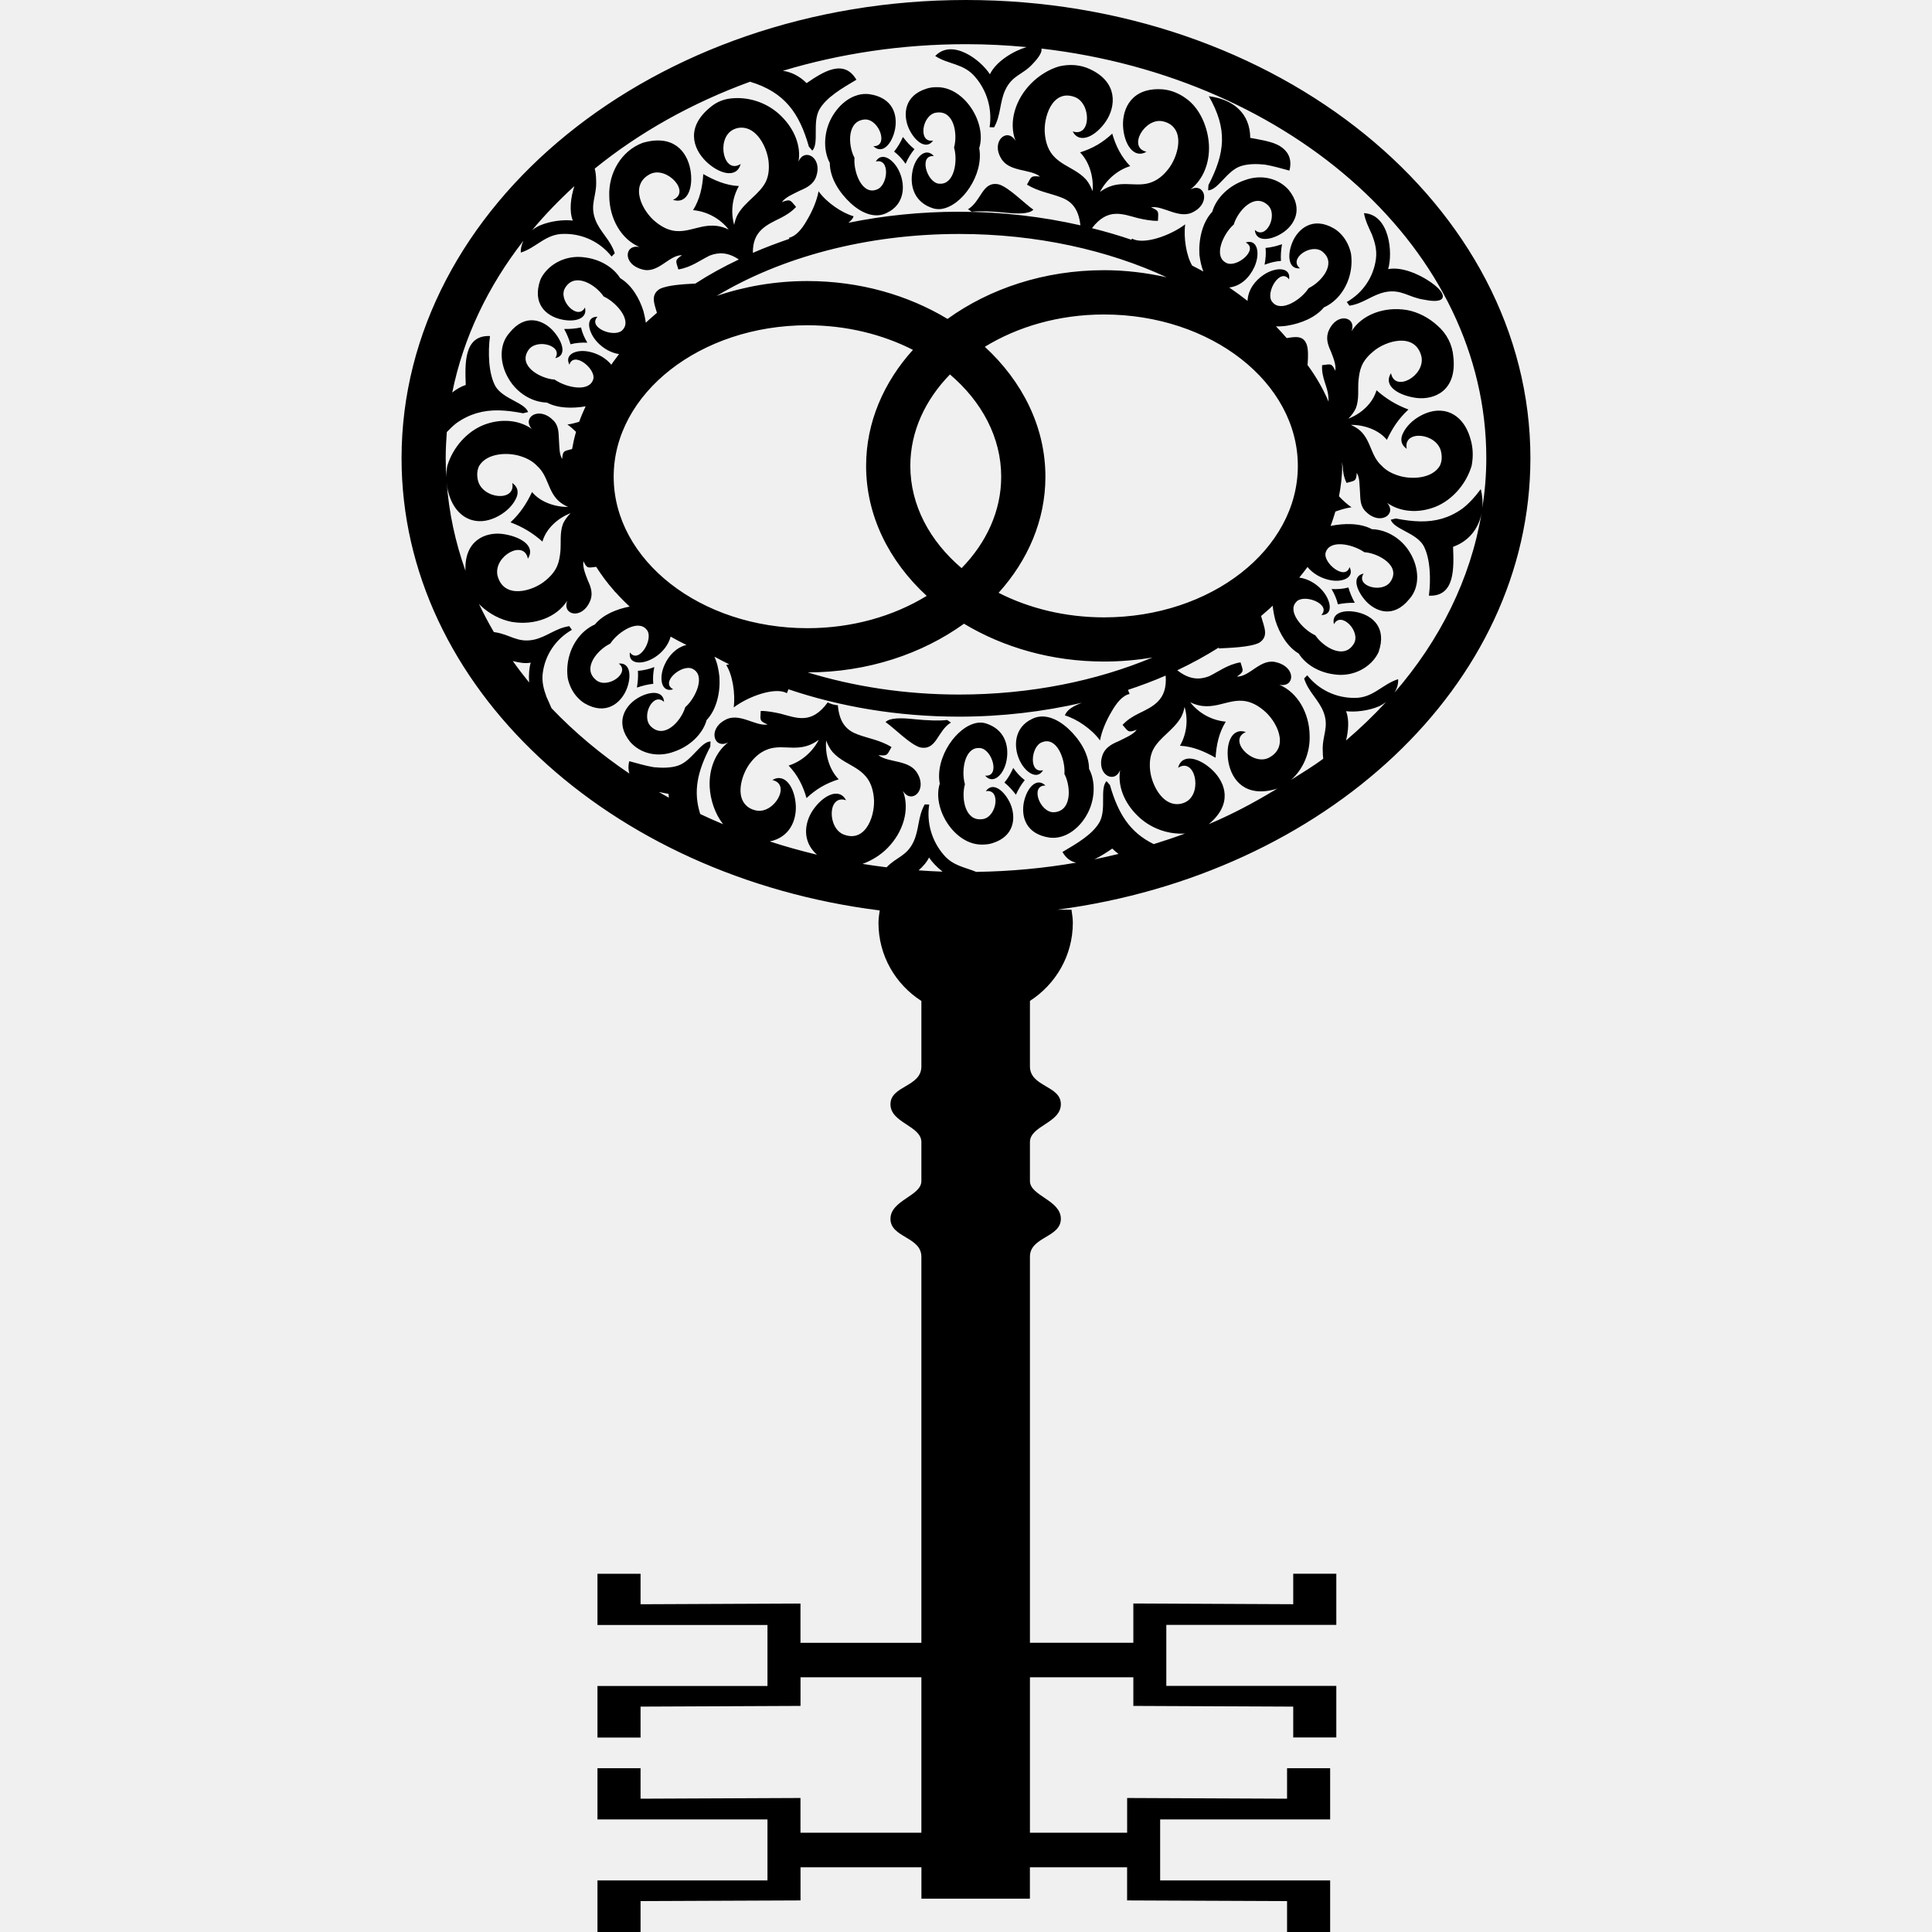
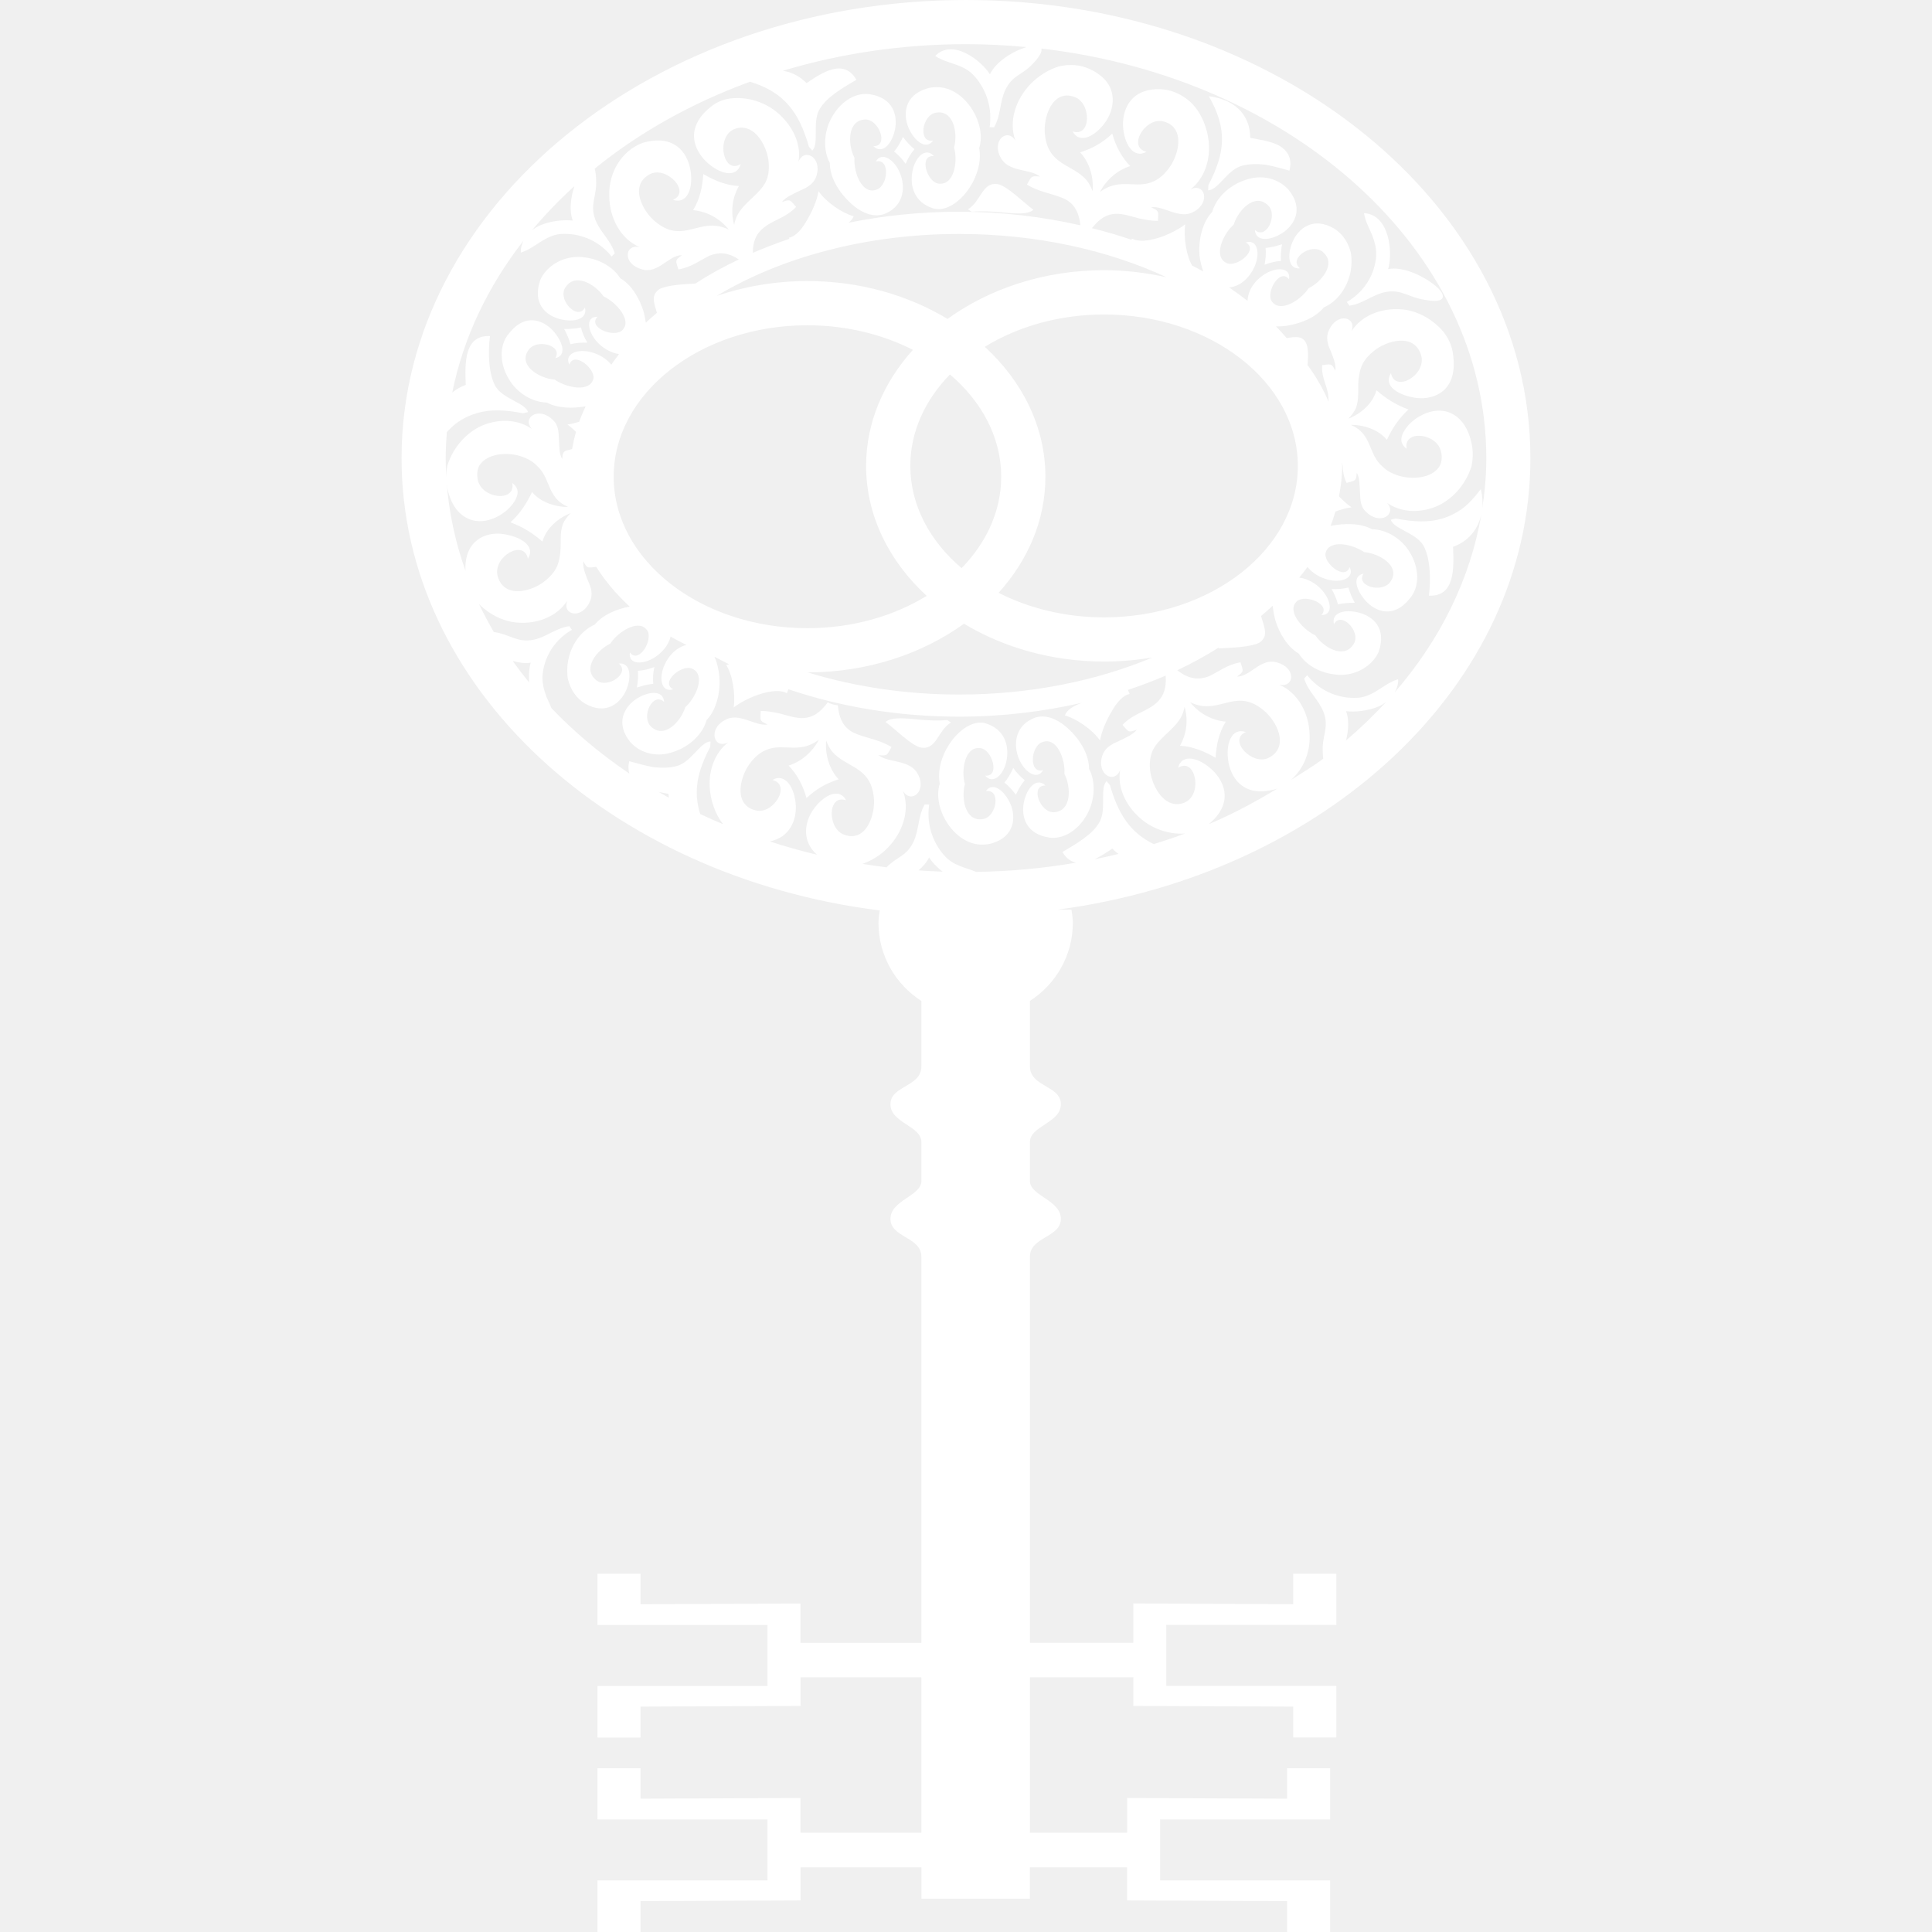
- <svg xmlns="http://www.w3.org/2000/svg" fill="#000000" version="1.1" id="Capa_1" width="800px" height="800px" viewBox="0 0 49.811 49.811" xml:space="preserve">
+ <svg xmlns="http://www.w3.org/2000/svg" fill="#ffffff" version="1.1" id="Capa_1" width="800px" height="800px" viewBox="0 0 49.811 49.811" xml:space="preserve">
  <g>
    <g>
      <path d="M34.33,15.187c0.075,0.126,0.131,0.255,0.164,0.394c0.137-0.03,0.281-0.041,0.435-0.04    c-0.072-0.131-0.126-0.26-0.164-0.394C34.625,15.184,34.479,15.194,34.33,15.187z" />
      <path d="M24.517,18.628l-0.098-0.065c-0.174,0.023-0.524,0.014-0.848-0.021c-0.323-0.035-0.629-0.042-0.74,0.075    c0.216,0.146,0.639,0.585,0.894,0.653C24.151,19.358,24.164,18.842,24.517,18.628z" />
      <path d="M25.416,20.398c0.393-0.069,0.289,0.65-0.066,0.718c-0.017,0.002-0.028,0.003-0.041,0.005    c-0.431,0.045-0.522-0.542-0.438-0.876l0.007-0.026l-0.007-0.026c-0.087-0.327-0.003-0.921,0.37-0.908    c0.012,0.001,0.021,0.001,0.036,0.002c0.31,0.042,0.513,0.75,0.121,0.71c0.206,0.241,0.485-0.019,0.554-0.396    c0.069-0.378-0.049-0.799-0.537-0.951c-0.066-0.02-0.132-0.023-0.198-0.017c-0.542,0.068-1.114,0.894-0.988,1.572    c-0.204,0.645,0.387,1.591,1.105,1.57c0.081,0,0.165-0.009,0.245-0.034c0.59-0.178,0.615-0.677,0.473-1.013    C25.903,20.392,25.6,20.139,25.416,20.398z" />
      <path d="M27.539,18.784c-0.299-0.272-0.639-0.397-0.932-0.248c-0.449,0.213-0.48,0.683-0.337,1.027    c0.142,0.345,0.47,0.564,0.623,0.294c-0.379,0.097-0.317-0.623-0.024-0.722c0.381-0.149,0.594,0.441,0.575,0.792l-0.002,0.027    l0.013,0.024c0.154,0.317,0.182,0.944-0.291,0.964c-0.362,0-0.61-0.7-0.209-0.689c-0.231-0.225-0.482,0.062-0.558,0.432    c-0.071,0.37,0.047,0.821,0.667,0.911c0.404,0.047,0.771-0.244,0.966-0.606c0.2-0.361,0.226-0.836,0.048-1.168    C28.076,19.437,27.836,19.059,27.539,18.784z" />
      <path d="M26.123,19.8c-0.061,0.138-0.133,0.265-0.227,0.376c0.109,0.088,0.206,0.194,0.296,0.314    c0.063-0.139,0.138-0.265,0.228-0.376C26.306,20.027,26.209,19.92,26.123,19.8z" />
      <path d="M16.87,17.198c-0.139,0.053-0.279,0.088-0.423,0.097c0.01,0.14-0.001,0.283-0.026,0.432    c0.143-0.049,0.283-0.083,0.422-0.097C16.829,17.486,16.839,17.343,16.87,17.198z" />
      <path d="M15.143,8.835c-0.075-0.125-0.132-0.254-0.163-0.393c-0.137,0.031-0.283,0.042-0.435,0.04    c0.072,0.132,0.126,0.26,0.164,0.394C14.847,8.838,14.994,8.829,15.143,8.835z" />
      <path d="M24.957,5.395l0.097,0.065c0.174-0.023,0.524-0.014,0.848,0.021c0.324,0.035,0.63,0.042,0.741-0.075    c-0.216-0.146-0.639-0.584-0.895-0.653C25.321,4.665,25.309,5.18,24.957,5.395z" />
      <path d="M25.246,3.818c0.204-0.645-0.387-1.591-1.105-1.57c-0.082,0-0.164,0.009-0.244,0.035c-0.59,0.177-0.616,0.676-0.473,1.012    c0.145,0.335,0.45,0.588,0.634,0.329c-0.394,0.069-0.289-0.65,0.066-0.718c0.017-0.002,0.027-0.003,0.042-0.005    c0.43-0.045,0.522,0.542,0.438,0.876l-0.007,0.026l0.007,0.026c0.087,0.327,0.003,0.921-0.369,0.908    c-0.012-0.001-0.021-0.001-0.036-0.002c-0.309-0.042-0.514-0.75-0.122-0.71c-0.205-0.241-0.485,0.018-0.553,0.396    c-0.07,0.378,0.048,0.8,0.536,0.951c0.067,0.02,0.133,0.023,0.199,0.017C24.799,5.322,25.371,4.496,25.246,3.818z" />
      <path d="M22.58,4.165c0.379-0.096,0.317,0.624,0.024,0.722c-0.379,0.149-0.594-0.441-0.575-0.792l0.002-0.027l-0.013-0.024    C21.863,3.727,21.836,3.1,22.31,3.08c0.362,0,0.609,0.7,0.207,0.689C22.75,3.994,23,3.707,23.075,3.337    c0.072-0.369-0.047-0.821-0.667-0.91c-0.404-0.047-0.771,0.244-0.967,0.606C21.24,3.394,21.215,3.868,21.394,4.2    c0.001,0.386,0.242,0.764,0.538,1.039c0.299,0.273,0.64,0.398,0.933,0.249c0.45-0.213,0.479-0.684,0.337-1.027    C23.062,4.115,22.733,3.896,22.58,4.165z" />
      <path d="M23.28,3.532c-0.064,0.139-0.137,0.265-0.228,0.376c0.114,0.088,0.21,0.194,0.296,0.315    c0.06-0.138,0.134-0.264,0.228-0.377C23.466,3.758,23.371,3.652,23.28,3.532z" />
      <path d="M36.994,7.356c-0.305-0.247-0.83-0.494-1.205-0.417c0.127-0.421,0.037-1.408-0.623-1.444    c0.037,0.207,0.129,0.381,0.209,0.56c0.071,0.19,0.129,0.388,0.1,0.616c-0.061,0.471-0.336,0.878-0.753,1.116    c0.003-0.002,0.069,0.093,0.067,0.094c0.355-0.049,0.586-0.282,0.932-0.352c0.417-0.079,0.601,0.143,1,0.198    C37.307,7.847,37.301,7.603,36.994,7.356z" />
      <path d="M32.603,6.825c0.14-0.053,0.278-0.088,0.423-0.098c-0.01-0.139,0.002-0.283,0.027-0.431    c-0.145,0.049-0.284,0.084-0.424,0.096C32.644,6.536,32.631,6.679,32.603,6.825z" />
      <path d="M32.992,3.762c-0.209-0.12-0.504-0.159-0.758-0.207c-0.005-0.623-0.421-0.991-1.068-1.074    c0.49,0.854,0.418,1.464-0.01,2.291l-0.008,0.136c0.258-0.009,0.479-0.504,0.839-0.624c0.183-0.06,0.401-0.063,0.625-0.04    c0.216,0.037,0.437,0.101,0.632,0.155C33.324,4.085,33.199,3.892,32.992,3.762z" />
      <path d="M39.457,11.813C39.457,5.299,32.93,0,24.905,0c-8.024,0-14.552,5.299-14.552,11.813c0,5.898,5.359,10.786,12.328,11.66    c-0.015,0.105-0.032,0.211-0.032,0.321c0,0.847,0.442,1.587,1.106,2.013c0,0,0,1.156,0,1.688s-0.797,0.491-0.797,0.975    c0,0.484,0.797,0.554,0.797,0.976c0,0.423,0,0.619,0,1.005c0,0.384-0.797,0.491-0.797,0.975c0,0.484,0.797,0.46,0.797,0.976    c0,0.289,0,5.466,0,9.953h-0.381h-2.736v-1.012l-4.123,0.018v-0.785h-1.111v1.32h4.383v1.572h-4.383v1.33h1.111V44l4.124-0.018    v-0.738h2.735h0.381c0,1.557,0,2.973,0,4.008h-0.541h-2.576v-0.896l-4.123,0.018v-0.786h-1.111v1.32h4.383v1.573h-4.383v1.33    h1.111v-0.797l4.124-0.017v-0.854h2.576h0.541c0,0.508,0,0.808,0,0.808h1.365h0.067h1.365c0,0,0-0.3,0-0.808h2.506v0.854    l4.124,0.017v0.797h1.111v-1.33h-4.383v-1.573h4.383v-1.32h-1.111v0.786l-4.123-0.018v0.896h-2.506c0-1.035,0-2.451,0-4.008h2.666    v0.738L33.342,44v0.796h1.111v-1.33H30.07v-1.573h4.383v-1.319h-1.111v0.786l-4.122-0.019v1.013h-2.666c0-4.488,0-9.666,0-9.955    c0-0.515,0.797-0.49,0.797-0.975s-0.797-0.591-0.797-0.975c0-0.385,0-0.583,0-1.004c0-0.422,0.797-0.491,0.797-0.977    c0-0.484-0.797-0.443-0.797-0.975c0-0.532,0-1.688,0-1.688c0.663-0.427,1.106-1.167,1.106-2.014c0-0.115-0.019-0.226-0.035-0.337    h-0.367C34.164,22.539,39.457,17.674,39.457,11.813z M14.809,4.799c-0.096,0.294-0.138,0.638-0.041,0.888    c-0.225-0.027-0.565,0.004-0.857,0.129c-0.069,0.033-0.134,0.073-0.193,0.119C14.049,5.537,14.415,5.158,14.809,4.799z     M12.001,14.716c-0.261-0.735-0.428-1.501-0.485-2.291c0.008,0.092,0.018,0.185,0.045,0.275c0.118,0.431,0.364,0.638,0.605,0.708    c0.24,0.07,0.485,0.007,0.688-0.105c0.206-0.113,0.359-0.271,0.438-0.427c0.085-0.156,0.077-0.307-0.085-0.425    c0.101,0.502-0.788,0.419-0.889-0.083c-0.029-0.143-0.011-0.262,0.036-0.357c0.201-0.334,0.736-0.354,1.056-0.253    c0.208,0.064,0.342,0.153,0.436,0.253c0.292,0.259,0.271,0.639,0.556,0.905c0.065,0.059,0.15,0.112,0.244,0.154    c-0.34,0.003-0.72-0.128-0.928-0.385c-0.148,0.306-0.303,0.545-0.556,0.782c0.315,0.119,0.568,0.271,0.823,0.496    c0.095-0.332,0.389-0.602,0.727-0.733c-0.084,0.084-0.152,0.178-0.195,0.27c-0.092,0.242-0.046,0.488-0.07,0.73    c-0.029,0.246-0.062,0.47-0.373,0.729c-0.321,0.282-1.091,0.513-1.249-0.127c-0.099-0.5,0.687-0.932,0.785-0.428    c0.217-0.343-0.22-0.582-0.664-0.639C12.524,13.715,11.966,13.925,12.001,14.716z M13.642,17.595    c-0.147-0.18-0.288-0.365-0.421-0.553c0.163,0.044,0.323,0.07,0.462,0.042C13.644,17.214,13.628,17.401,13.642,17.595z     M16.985,20.419c0.085,0.016,0.171,0.034,0.251,0.049c0,0.034,0.007,0.065,0.009,0.099C17.16,20.518,17.073,20.469,16.985,20.419z     M21.766,21.521c-0.441-0.155-0.435-1.052,0.048-0.889c-0.185-0.348-0.611-0.113-0.863,0.266c-0.206,0.312-0.282,0.79,0.112,1.138    c-0.415-0.099-0.82-0.213-1.217-0.342c0.514-0.105,0.687-0.542,0.672-0.917c-0.021-0.461-0.272-0.862-0.606-0.667    c0.495,0.112,0.044,0.884-0.417,0.786c-0.134-0.028-0.228-0.089-0.293-0.169c-0.227-0.276-0.065-0.789,0.141-1.056    c0.135-0.176,0.269-0.276,0.405-0.333c0.355-0.16,0.712,0.022,1.101-0.122c0.086-0.03,0.176-0.081,0.261-0.143    c-0.159,0.31-0.447,0.562-0.778,0.665c0.231,0.242,0.369,0.514,0.462,0.838c0.248-0.233,0.501-0.38,0.829-0.484    c-0.244-0.251-0.354-0.646-0.323-1c0.042,0.114,0.1,0.219,0.167,0.299c0.371,0.411,0.976,0.369,1.061,1.159    C22.58,20.976,22.344,21.731,21.766,21.521z M23.683,22.439c0.115-0.099,0.212-0.211,0.27-0.331    c0.075,0.117,0.201,0.249,0.348,0.365C24.092,22.466,23.888,22.454,23.683,22.439z M28.217,22.155    c0.158-0.075,0.316-0.179,0.46-0.277c0.051,0.052,0.106,0.098,0.161,0.138C28.633,22.066,28.427,22.113,28.217,22.155z     M29.746,21.763c-0.621-0.302-0.922-0.796-1.129-1.522l-0.088-0.102c-0.179,0.191,0,0.702-0.174,1.044    c-0.179,0.334-0.619,0.578-0.963,0.783c0.1,0.172,0.225,0.249,0.355,0.275c-0.832,0.144-1.694,0.225-2.579,0.238    c-0.286-0.121-0.593-0.152-0.836-0.438c-0.304-0.351-0.448-0.825-0.375-1.298l-0.116-0.004c-0.181,0.321-0.139,0.643-0.289,0.965    c-0.18,0.377-0.439,0.388-0.694,0.657c-0.208-0.025-0.415-0.056-0.621-0.088c0.241-0.087,0.468-0.228,0.648-0.412    c0.401-0.408,0.58-0.99,0.394-1.471c0.214,0.353,0.63-0.003,0.381-0.438c-0.199-0.378-0.766-0.278-1.013-0.484    c0.25,0.029,0.223-0.011,0.338-0.208c-0.29-0.177-0.596-0.222-0.862-0.321c-0.265-0.096-0.48-0.268-0.522-0.759    c-0.022,0.004-0.084-0.007-0.134-0.021c-0.049-0.014-0.108-0.037-0.125-0.052c-0.425,0.585-0.807,0.4-1.23,0.29    c-0.159-0.033-0.32-0.068-0.499-0.067c-0.005,0.227-0.052,0.252,0.178,0.349c-0.318,0.056-0.739-0.33-1.106-0.111    c-0.439,0.237-0.278,0.76,0.09,0.572c-0.332,0.254-0.5,0.69-0.478,1.146c0.016,0.331,0.135,0.695,0.346,0.964    c-0.2-0.084-0.397-0.171-0.59-0.263c-0.187-0.59-0.071-1.099,0.259-1.734l0.007-0.137c-0.257,0.009-0.479,0.504-0.84,0.624    c-0.182,0.06-0.4,0.062-0.624,0.04c-0.216-0.037-0.436-0.102-0.631-0.155c-0.032,0.125-0.024,0.229,0.002,0.319    c-0.743-0.502-1.417-1.067-2.008-1.686c-0.039-0.098-0.084-0.192-0.127-0.288c-0.07-0.191-0.127-0.388-0.098-0.616    c0.061-0.471,0.336-0.878,0.753-1.116c-0.002,0.002-0.069-0.093-0.067-0.094c-0.355,0.049-0.586,0.282-0.931,0.352    c-0.417,0.079-0.601-0.142-1-0.198c-0.005,0-0.009,0-0.015-0.002c-0.14-0.239-0.269-0.482-0.386-0.729    c0.021,0.021,0.039,0.044,0.061,0.063c0.225,0.206,0.498,0.347,0.782,0.403c0.591,0.1,1.165-0.119,1.435-0.546    c-0.139,0.372,0.372,0.494,0.58,0.029c0.092-0.191,0.035-0.371-0.046-0.543c-0.07-0.177-0.142-0.356-0.117-0.505    c0.097,0.206,0.12,0.167,0.329,0.146c0.134,0.211,0.285,0.414,0.452,0.604c0.017,0.024,0.035,0.045,0.056,0.061    c0.112,0.125,0.23,0.245,0.355,0.36c-0.335,0.063-0.69,0.209-0.897,0.462c-0.313,0.137-0.563,0.446-0.662,0.815    c-0.05,0.183-0.064,0.38-0.037,0.57c0.038,0.179,0.118,0.348,0.24,0.483c0.057,0.063,0.121,0.12,0.195,0.165    c0.554,0.322,0.93-0.011,1.074-0.345c0.143-0.34,0.11-0.714-0.194-0.681c0.31,0.24-0.281,0.657-0.576,0.433    c-0.012-0.011-0.021-0.018-0.031-0.028c-0.328-0.297,0.056-0.749,0.363-0.906l0.025-0.013l0.018-0.025    c0.189-0.277,0.694-0.607,0.915-0.34c0.007,0.009,0.013,0.016,0.021,0.026c0.159,0.243-0.221,0.876-0.448,0.565    c-0.051,0.319,0.341,0.329,0.657,0.117c0.188-0.125,0.338-0.309,0.393-0.524c0.132,0.076,0.269,0.147,0.408,0.215    c-0.26,0.064-0.456,0.271-0.563,0.51c-0.157,0.342-0.088,0.732,0.222,0.633c-0.347-0.175,0.218-0.653,0.49-0.531    c0.356,0.162,0.096,0.737-0.159,0.974l-0.02,0.018l-0.009,0.027c-0.112,0.338-0.527,0.804-0.875,0.473    c-0.266-0.252,0.048-0.904,0.337-0.636c-0.018-0.306-0.388-0.283-0.704-0.083c-0.309,0.198-0.568,0.62-0.17,1.115    c0.271,0.309,0.717,0.405,1.127,0.253c0.406-0.136,0.742-0.45,0.845-0.817c0.262-0.276,0.356-0.729,0.329-1.114    c-0.02-0.187-0.057-0.368-0.128-0.514c0.01,0.003,0.021,0.006,0.03,0.01c0.113,0.063,0.232,0.122,0.35,0.182    c-0.025,0.008-0.053,0.006-0.076,0.02c0.158,0.237,0.241,0.736,0.192,1.091c0.399-0.298,1.076-0.532,1.372-0.368l0.04-0.1    c1.324,0.448,2.816,0.706,4.4,0.706c1.11,0,2.171-0.13,3.167-0.358c-0.216,0.081-0.391,0.18-0.439,0.326    c0.295,0.086,0.694,0.35,0.905,0.646c0.041-0.237,0.158-0.51,0.296-0.741c0.135-0.24,0.295-0.425,0.467-0.457l-0.043-0.106    c0.336-0.112,0.66-0.233,0.972-0.369c0.05,0.63-0.319,0.794-0.699,0.979c-0.144,0.072-0.286,0.157-0.413,0.292    c0.15,0.167,0.133,0.212,0.367,0.125c-0.096,0.129-0.288,0.205-0.469,0.296c-0.186,0.077-0.358,0.174-0.42,0.377    c-0.156,0.484,0.315,0.734,0.461,0.366c-0.071,0.405,0.105,0.839,0.435,1.165c0.323,0.329,0.786,0.501,1.238,0.472    C30.291,21.587,30.021,21.678,29.746,21.763z M24.854,16.081c1.015,0.61,2.261,0.975,3.61,0.975c0.429,0,0.846-0.037,1.25-0.105    c-1.438,0.602-3.147,0.956-4.984,0.956c-1.398,0-2.719-0.208-3.906-0.571C22.367,17.335,23.775,16.858,24.854,16.081z     M24.792,14.648c-0.818-0.696-1.322-1.62-1.322-2.637c0-0.886,0.383-1.701,1.022-2.357c0.817,0.695,1.321,1.62,1.321,2.637    C25.813,13.177,25.43,13.993,24.792,14.648z M28.465,15.917c-1.002,0-1.936-0.234-2.719-0.633    c0.756-0.838,1.207-1.872,1.207-2.992c0-1.287-0.594-2.459-1.562-3.351c0.85-0.521,1.915-0.833,3.074-0.833    c2.756,0,4.996,1.751,4.996,3.905C33.461,14.165,31.221,15.917,28.465,15.917z M28.465,6.966c-1.545,0-2.955,0.477-4.036,1.256    c-1.014-0.611-2.26-0.976-3.611-0.976c-0.829,0-1.619,0.138-2.341,0.384c1.643-0.988,3.837-1.598,6.253-1.598    c1.995,0,3.839,0.417,5.349,1.117C29.562,7.034,29.023,6.966,28.465,6.966z M20.817,8.386c1.003,0,1.937,0.235,2.72,0.634    c-0.755,0.838-1.207,1.871-1.207,2.992c0,1.287,0.594,2.459,1.562,3.351c-0.85,0.521-1.915,0.833-3.075,0.833    c-2.754,0-4.995-1.752-4.995-3.905S18.062,8.386,20.817,8.386z M31.274,19.87c-0.336-0.331-0.799-0.464-0.901-0.075    c0.43-0.275,0.631,0.605,0.23,0.864c-0.117,0.071-0.23,0.083-0.333,0.067c-0.36-0.06-0.588-0.543-0.619-0.879    c-0.021-0.219,0.013-0.38,0.074-0.51c0.165-0.326,0.521-0.5,0.72-0.837c0.045-0.077,0.076-0.173,0.096-0.274    c0.098,0.334,0.054,0.698-0.119,1.001c0.332,0.016,0.632,0.146,0.918,0.309c0.021-0.339,0.088-0.647,0.263-0.93    c-0.36-0.033-0.694-0.216-0.917-0.5c0.107,0.052,0.219,0.085,0.318,0.096c0.563,0.064,0.94-0.403,1.561,0.1    c0.346,0.271,0.7,0.956,0.141,1.238c-0.431,0.208-1.057-0.468-0.584-0.667c-0.377-0.126-0.533,0.318-0.449,0.782    c0.086,0.459,0.436,0.918,1.233,0.685c0.103-0.039,0.189-0.101,0.275-0.163c-0.634,0.398-1.296,0.769-2.017,1.072    C31.783,20.735,31.603,20.198,31.274,19.87z M34.703,19.091c0.065-0.26,0.084-0.542,0.002-0.755    c0.225,0.027,0.565-0.004,0.857-0.129c0.061-0.03,0.118-0.066,0.172-0.106C35.414,18.447,35.07,18.778,34.703,19.091z     M34.926,17.993c-0.477,0.005-0.924-0.208-1.223-0.583l-0.08,0.083c0.112,0.353,0.377,0.545,0.502,0.87    c0.146,0.394-0.039,0.601-0.022,0.994c0,0.08,0.006,0.146,0.013,0.204c-0.261,0.197-0.551,0.367-0.83,0.547    c0.313-0.276,0.494-0.7,0.479-1.141c-0.006-0.584-0.311-1.114-0.781-1.313c0.395,0.08,0.439-0.44-0.059-0.574    c-0.418-0.13-0.692,0.37-1.034,0.364c0.2-0.141,0.157-0.147,0.092-0.368c-0.333,0.055-0.567,0.242-0.813,0.36    c-0.239,0.09-0.498,0.096-0.817-0.155c0.378-0.179,0.735-0.375,1.073-0.588c-0.002,0.008-0.008,0.018-0.008,0.025    c0.266-0.015,0.824-0.028,1.051-0.149c0.258-0.169,0.113-0.417,0.045-0.688c0.1-0.087,0.205-0.173,0.298-0.265    c0.013,0.124,0.036,0.253,0.071,0.382c0.104,0.333,0.307,0.679,0.601,0.852c0.181,0.288,0.526,0.488,0.909,0.536    c0.388,0.06,0.77-0.083,1.012-0.361c0.055-0.066,0.104-0.137,0.139-0.217c0.215-0.622-0.152-0.923-0.516-1.015    c-0.373-0.094-0.711,0.007-0.636,0.301c0.179-0.349,0.7,0.182,0.514,0.501c-0.009,0.014-0.016,0.023-0.024,0.035    c-0.252,0.365-0.756,0.051-0.955-0.229l-0.016-0.022l-0.025-0.012c-0.303-0.148-0.702-0.597-0.469-0.845    c0.008-0.008,0.014-0.015,0.022-0.024c0.222-0.184,0.888,0.084,0.628,0.359c0.327,0.004,0.25-0.397,0-0.661    c-0.146-0.157-0.354-0.277-0.57-0.304c0.075-0.089,0.145-0.182,0.213-0.274c0.131,0.16,0.318,0.272,0.52,0.324    c0.365,0.101,0.707-0.05,0.564-0.321c-0.111,0.359-0.684-0.105-0.617-0.37c0.097-0.344,0.668-0.229,0.974-0.03l0.022,0.016    l0.026,0.002c0.335,0.028,0.931,0.347,0.651,0.756c-0.209,0.313-0.909,0.118-0.693-0.207c-0.312,0.065-0.189,0.434,0.057,0.708    c0.248,0.268,0.707,0.461,1.121-0.051c0.293-0.325,0.242-0.825,0.022-1.189c-0.212-0.367-0.604-0.604-0.985-0.612    c-0.306-0.164-0.715-0.155-1.067-0.085c0.048-0.121,0.086-0.245,0.124-0.37c0.137-0.049,0.279-0.092,0.416-0.11    c-0.114-0.077-0.221-0.177-0.323-0.283c0.049-0.256,0.082-0.516,0.082-0.783c0-0.035-0.005-0.069-0.007-0.104    c0.007,0.035,0.012,0.069,0.02,0.104c0.006,0.141,0.026,0.285,0.1,0.437c0.214-0.062,0.248-0.031,0.263-0.259    c0.08,0.126,0.069,0.316,0.084,0.503c0.01,0.187,0.003,0.367,0.163,0.509c0.363,0.352,0.797,0.051,0.535-0.239    c0.33,0.235,0.797,0.278,1.24,0.105c0.424-0.168,0.791-0.568,0.939-1.057c0.044-0.223,0.041-0.461-0.027-0.688    c-0.119-0.431-0.365-0.639-0.605-0.708c-0.239-0.07-0.485-0.007-0.688,0.105c-0.207,0.113-0.359,0.272-0.438,0.427    c-0.085,0.155-0.077,0.307,0.085,0.424c-0.102-0.502,0.788-0.418,0.888,0.083c0.029,0.143,0.013,0.262-0.036,0.357    c-0.199,0.334-0.736,0.354-1.056,0.253c-0.208-0.064-0.343-0.153-0.437-0.253c-0.291-0.258-0.271-0.639-0.555-0.905    c-0.064-0.059-0.15-0.111-0.244-0.153c0.34-0.003,0.721,0.128,0.928,0.386c0.147-0.307,0.303-0.546,0.557-0.782    c-0.316-0.119-0.568-0.271-0.824-0.496c-0.095,0.332-0.389,0.603-0.727,0.733c0.084-0.084,0.152-0.178,0.195-0.27    c0.092-0.242,0.045-0.488,0.069-0.73c0.029-0.245,0.062-0.47,0.373-0.728c0.321-0.283,1.091-0.514,1.249,0.126    c0.1,0.5-0.688,0.932-0.785,0.429c-0.217,0.342,0.219,0.582,0.664,0.639c0.443,0.05,1.043-0.175,0.943-1.065    c-0.025-0.317-0.176-0.6-0.408-0.8c-0.225-0.206-0.498-0.348-0.782-0.402c-0.592-0.1-1.165,0.118-1.435,0.545    c0.139-0.372-0.372-0.494-0.581-0.028c-0.091,0.191-0.034,0.371,0.046,0.542c0.068,0.177,0.143,0.357,0.117,0.506    c-0.1-0.209-0.119-0.167-0.34-0.144c-0.023,0.324,0.145,0.553,0.16,0.81c0.004,0.043,0.006,0.086,0.006,0.129    c-0.143-0.334-0.326-0.65-0.545-0.948c0.002-0.009,0.004-0.018,0.006-0.027c0.015-0.191,0.016-0.388-0.026-0.499    c-0.086-0.234-0.288-0.2-0.515-0.163c-0.088-0.102-0.178-0.203-0.275-0.302c0.096,0.002,0.195-0.003,0.3-0.02    c0.345-0.058,0.72-0.208,0.935-0.47c0.313-0.137,0.562-0.446,0.662-0.815c0.051-0.183,0.063-0.381,0.037-0.57    c-0.039-0.179-0.119-0.348-0.24-0.483c-0.057-0.063-0.121-0.12-0.196-0.165c-0.554-0.322-0.929,0.011-1.072,0.345    c-0.144,0.339-0.11,0.714,0.193,0.681c-0.31-0.241,0.28-0.657,0.575-0.433c0.013,0.011,0.021,0.019,0.031,0.028    c0.328,0.297-0.055,0.748-0.363,0.906l-0.022,0.012l-0.015,0.022c-0.189,0.277-0.693,0.607-0.914,0.34    c-0.008-0.009-0.014-0.015-0.021-0.026c-0.16-0.242,0.221-0.875,0.447-0.564c0.053-0.32-0.341-0.329-0.656-0.117    c-0.229,0.152-0.404,0.393-0.414,0.672c-0.152-0.119-0.309-0.234-0.473-0.346c0.303-0.035,0.527-0.263,0.648-0.527    c0.156-0.342,0.088-0.733-0.224-0.633c0.347,0.175-0.217,0.653-0.489,0.531c-0.356-0.162-0.096-0.737,0.16-0.974l0.021-0.018    l0.008-0.025c0.112-0.338,0.526-0.805,0.875-0.474c0.267,0.252-0.048,0.904-0.338,0.636c0.019,0.307,0.389,0.283,0.703,0.083    c0.309-0.197,0.569-0.619,0.17-1.114c-0.271-0.309-0.718-0.405-1.126-0.254c-0.406,0.136-0.741,0.451-0.846,0.818    c-0.262,0.276-0.355,0.729-0.33,1.114c0.019,0.152,0.052,0.296,0.1,0.425c-0.093-0.053-0.189-0.102-0.287-0.152    c-0.148-0.246-0.227-0.72-0.18-1.064c-0.397,0.299-1.075,0.533-1.371,0.368L29.17,6.181c-0.328-0.112-0.668-0.211-1.017-0.298    c0.413-0.538,0.787-0.363,1.202-0.255c0.159,0.034,0.32,0.068,0.499,0.066c0.005-0.226,0.052-0.251-0.178-0.349    c0.317-0.056,0.739,0.33,1.106,0.111c0.438-0.237,0.276-0.76-0.091-0.572c0.332-0.254,0.5-0.689,0.478-1.145    c-0.022-0.445-0.229-0.952-0.599-1.206c-0.168-0.122-0.364-0.205-0.577-0.228c-0.809-0.067-1.057,0.486-1.039,0.94    c0.021,0.461,0.271,0.862,0.605,0.668c-0.496-0.112-0.044-0.884,0.417-0.786c0.133,0.028,0.229,0.089,0.293,0.169    c0.228,0.275,0.065,0.789-0.142,1.055c-0.135,0.176-0.27,0.276-0.403,0.333c-0.354,0.16-0.712-0.022-1.103,0.122    c-0.086,0.03-0.176,0.08-0.261,0.143c0.159-0.31,0.447-0.563,0.778-0.666c-0.23-0.242-0.369-0.514-0.462-0.838    c-0.248,0.233-0.501,0.379-0.829,0.484c0.244,0.251,0.355,0.646,0.322,1.001c-0.041-0.114-0.1-0.219-0.166-0.299    c-0.371-0.41-0.977-0.369-1.062-1.159c-0.052-0.428,0.183-1.183,0.761-0.973c0.441,0.156,0.435,1.052-0.047,0.889    c0.184,0.347,0.61,0.112,0.862-0.266c0.248-0.375,0.317-0.995-0.409-1.336c-0.256-0.123-0.541-0.137-0.809-0.073    c-0.27,0.082-0.522,0.242-0.721,0.445c-0.401,0.408-0.58,0.991-0.396,1.472c-0.213-0.352-0.629,0.003-0.38,0.438    c0.2,0.378,0.766,0.278,1.013,0.485c-0.251-0.03-0.223,0.01-0.338,0.207c0.291,0.178,0.598,0.222,0.861,0.322    c0.26,0.093,0.467,0.265,0.517,0.727c-0.983-0.223-2.034-0.35-3.131-0.35c-0.992,0-1.948,0.101-2.852,0.285    c0.063-0.049,0.115-0.103,0.136-0.168c-0.295-0.085-0.694-0.349-0.904-0.645c-0.042,0.237-0.158,0.51-0.296,0.741    c-0.135,0.241-0.295,0.425-0.467,0.457l0.011,0.028c-0.322,0.111-0.638,0.23-0.941,0.362c-0.009-0.558,0.341-0.715,0.702-0.892    c0.143-0.072,0.286-0.157,0.412-0.292c-0.15-0.167-0.132-0.213-0.366-0.125c0.096-0.13,0.288-0.206,0.468-0.297    c0.186-0.077,0.36-0.174,0.421-0.377c0.156-0.484-0.317-0.734-0.461-0.366c0.071-0.405-0.106-0.839-0.435-1.166    c-0.327-0.333-0.799-0.506-1.255-0.471c-0.21,0.013-0.41,0.085-0.578,0.227c-0.639,0.517-0.456,1.061-0.125,1.393    c0.336,0.331,0.798,0.463,0.902,0.075c-0.43,0.275-0.63-0.604-0.231-0.864c0.115-0.071,0.23-0.083,0.333-0.066    c0.359,0.06,0.588,0.542,0.619,0.879c0.02,0.218-0.012,0.379-0.073,0.509c-0.165,0.326-0.522,0.5-0.72,0.837    c-0.044,0.078-0.076,0.174-0.096,0.275C18.834,5.463,18.878,5.1,19.05,4.797c-0.332-0.016-0.632-0.146-0.918-0.309    c-0.021,0.34-0.089,0.648-0.263,0.93c0.361,0.033,0.696,0.216,0.918,0.5c-0.107-0.051-0.218-0.085-0.32-0.095    c-0.562-0.064-0.94,0.403-1.559-0.099c-0.345-0.272-0.7-0.957-0.141-1.239c0.43-0.207,1.056,0.469,0.583,0.667    c0.377,0.126,0.533-0.318,0.449-0.782c-0.086-0.459-0.435-0.919-1.233-0.686c-0.546,0.206-0.88,0.776-0.858,1.372    c0.006,0.585,0.309,1.114,0.781,1.313c-0.394-0.08-0.439,0.44,0.059,0.574c0.417,0.131,0.693-0.37,1.035-0.364    c-0.2,0.141-0.157,0.146-0.093,0.368c0.334-0.055,0.567-0.242,0.813-0.36c0.221-0.083,0.458-0.091,0.745,0.103    c-0.397,0.188-0.773,0.395-1.121,0.621c-0.288,0.014-0.726,0.038-0.923,0.142c-0.234,0.154-0.137,0.372-0.067,0.612    c-0.096,0.085-0.196,0.167-0.286,0.255c-0.015-0.097-0.034-0.196-0.061-0.296c-0.103-0.333-0.306-0.679-0.6-0.852    c-0.181-0.288-0.526-0.487-0.908-0.535c-0.389-0.059-0.771,0.083-1.012,0.361c-0.056,0.065-0.105,0.137-0.139,0.217    c-0.217,0.622,0.151,0.923,0.514,1.014c0.373,0.093,0.712-0.008,0.636-0.301c-0.178,0.349-0.701-0.181-0.514-0.501    c0.009-0.014,0.015-0.023,0.023-0.035c0.253-0.365,0.757-0.051,0.957,0.229l0.015,0.022l0.025,0.012    c0.304,0.147,0.703,0.597,0.469,0.845c-0.008,0.008-0.014,0.015-0.024,0.025c-0.22,0.183-0.886-0.084-0.627-0.359    c-0.326-0.005-0.25,0.397,0,0.661c0.143,0.152,0.344,0.271,0.555,0.302c-0.066,0.091-0.138,0.181-0.199,0.274    c-0.129-0.158-0.317-0.27-0.517-0.322c-0.366-0.101-0.707,0.05-0.563,0.321c0.11-0.359,0.682,0.105,0.616,0.37    c-0.097,0.344-0.668,0.228-0.975,0.03L14.3,9.786l-0.027-0.002c-0.336-0.028-0.929-0.346-0.651-0.756    c0.21-0.313,0.908-0.118,0.693,0.206c0.313-0.064,0.19-0.434-0.057-0.708c-0.248-0.268-0.707-0.461-1.12,0.052    c-0.293,0.324-0.244,0.824-0.023,1.188c0.212,0.367,0.605,0.604,0.985,0.613c0.286,0.152,0.662,0.154,0.999,0.097    c-0.061,0.131-0.119,0.264-0.167,0.399c-0.102,0.031-0.205,0.057-0.303,0.07c0.078,0.053,0.15,0.121,0.222,0.189    c-0.042,0.145-0.075,0.293-0.101,0.443c-0.206,0.058-0.24,0.032-0.256,0.256c-0.08-0.126-0.07-0.316-0.084-0.503    c-0.01-0.187-0.003-0.367-0.163-0.509c-0.363-0.352-0.797-0.051-0.534,0.239c-0.331-0.235-0.798-0.277-1.241-0.105    c-0.425,0.169-0.792,0.568-0.94,1.057c-0.02,0.097-0.025,0.197-0.025,0.297c-0.01-0.165-0.016-0.33-0.016-0.496    c0-0.227,0.012-0.452,0.029-0.674c0.081-0.086,0.162-0.162,0.244-0.227c0.172-0.123,0.348-0.207,0.527-0.26    c0.359-0.106,0.74-0.086,1.194,0.003l0.13-0.031c-0.086-0.246-0.631-0.329-0.837-0.658c-0.185-0.324-0.2-0.885-0.145-1.302    c-0.68-0.029-0.644,0.722-0.625,1.26c-0.13,0.045-0.246,0.113-0.348,0.196c0.286-1.416,0.921-2.739,1.835-3.913    C13.453,6.3,13.42,6.4,13.428,6.512c0.406-0.128,0.644-0.489,1.12-0.482c0.476-0.004,0.923,0.208,1.221,0.584L15.85,6.53    c-0.113-0.353-0.379-0.544-0.502-0.869c-0.146-0.394,0.039-0.602,0.022-0.994c-0.002-0.144-0.016-0.246-0.037-0.319    c1.144-0.929,2.5-1.692,4.005-2.241c0.897,0.271,1.271,0.811,1.517,1.674l0.088,0.103c0.179-0.192,0-0.703,0.174-1.045    c0.18-0.334,0.619-0.578,0.963-0.783c-0.323-0.552-0.865-0.2-1.284,0.087c-0.182-0.181-0.392-0.286-0.613-0.318    c1.47-0.442,3.062-0.686,4.723-0.686c0.528,0,1.048,0.027,1.56,0.075c-0.334,0.098-0.785,0.368-0.944,0.701    c-0.24-0.375-0.971-0.928-1.41-0.472c0.332,0.222,0.729,0.186,1.027,0.538c0.304,0.35,0.448,0.825,0.375,1.298l0.116,0.004    c0.18-0.321,0.139-0.643,0.289-0.965c0.183-0.385,0.449-0.387,0.707-0.672c0.188-0.196,0.244-0.321,0.224-0.394    c6.478,0.751,11.47,5.2,11.47,10.56c0,0.436-0.037,0.864-0.102,1.286c0.013-0.152,0.002-0.315-0.04-0.488    c-0.156,0.212-0.312,0.376-0.472,0.501c-0.172,0.123-0.347,0.207-0.525,0.26c-0.36,0.106-0.74,0.086-1.194-0.003l-0.131,0.031    c0.086,0.246,0.632,0.329,0.838,0.657c0.185,0.325,0.2,0.886,0.146,1.302c0.68,0.029,0.644-0.721,0.623-1.26    c0.386-0.136,0.656-0.45,0.734-0.865c-0.285,1.699-1.072,3.272-2.242,4.622c0.06-0.102,0.099-0.215,0.092-0.344    C35.639,17.638,35.4,17.999,34.926,17.993z" />
    </g>
  </g>
</svg>
